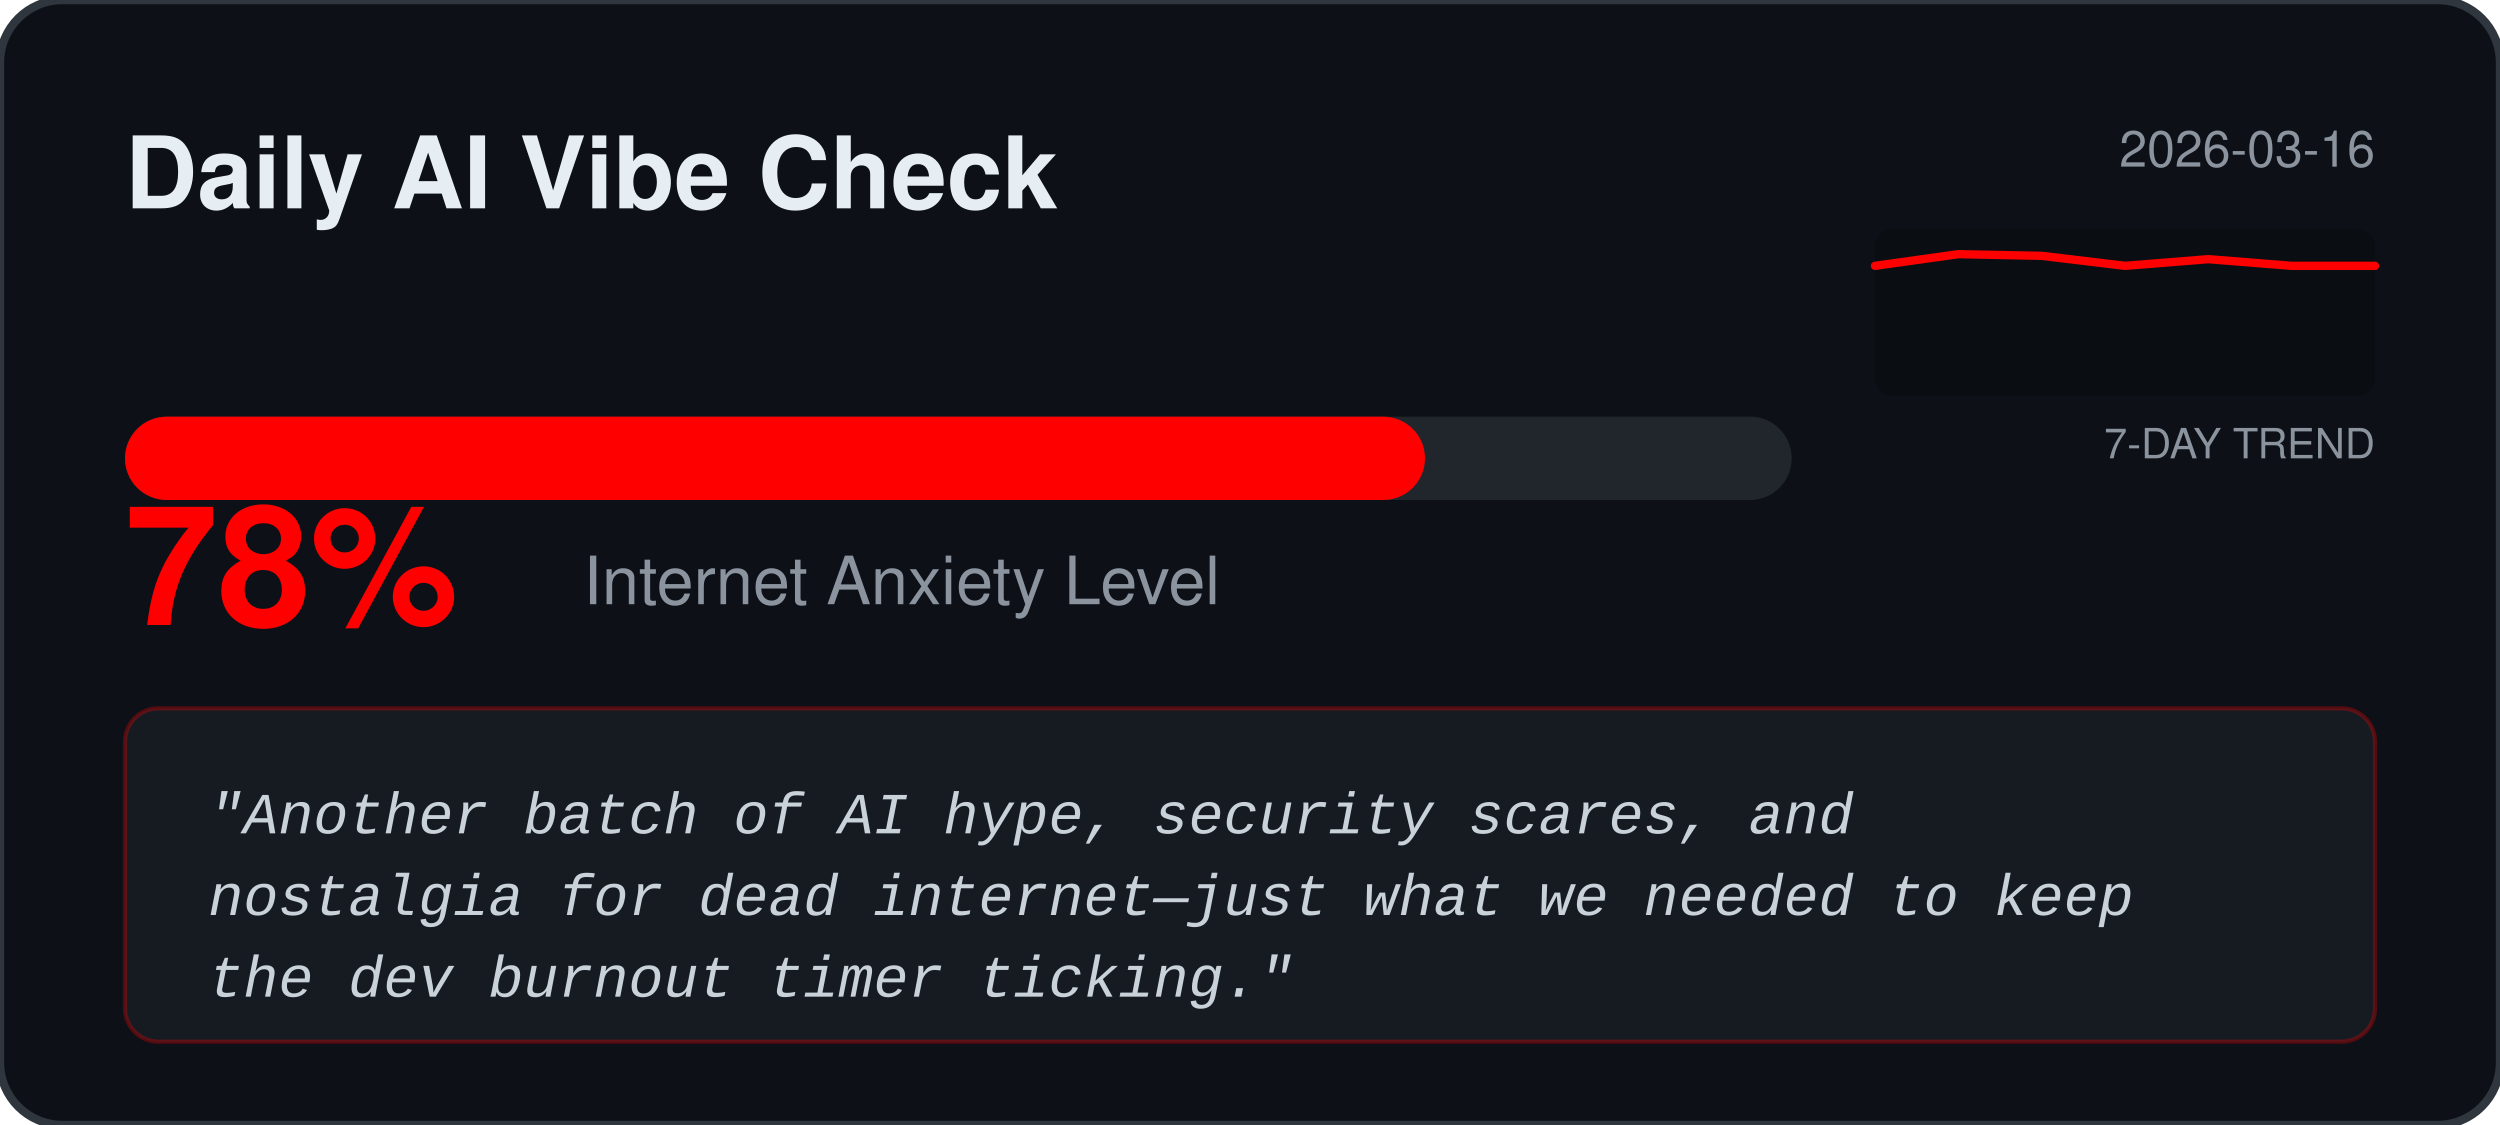
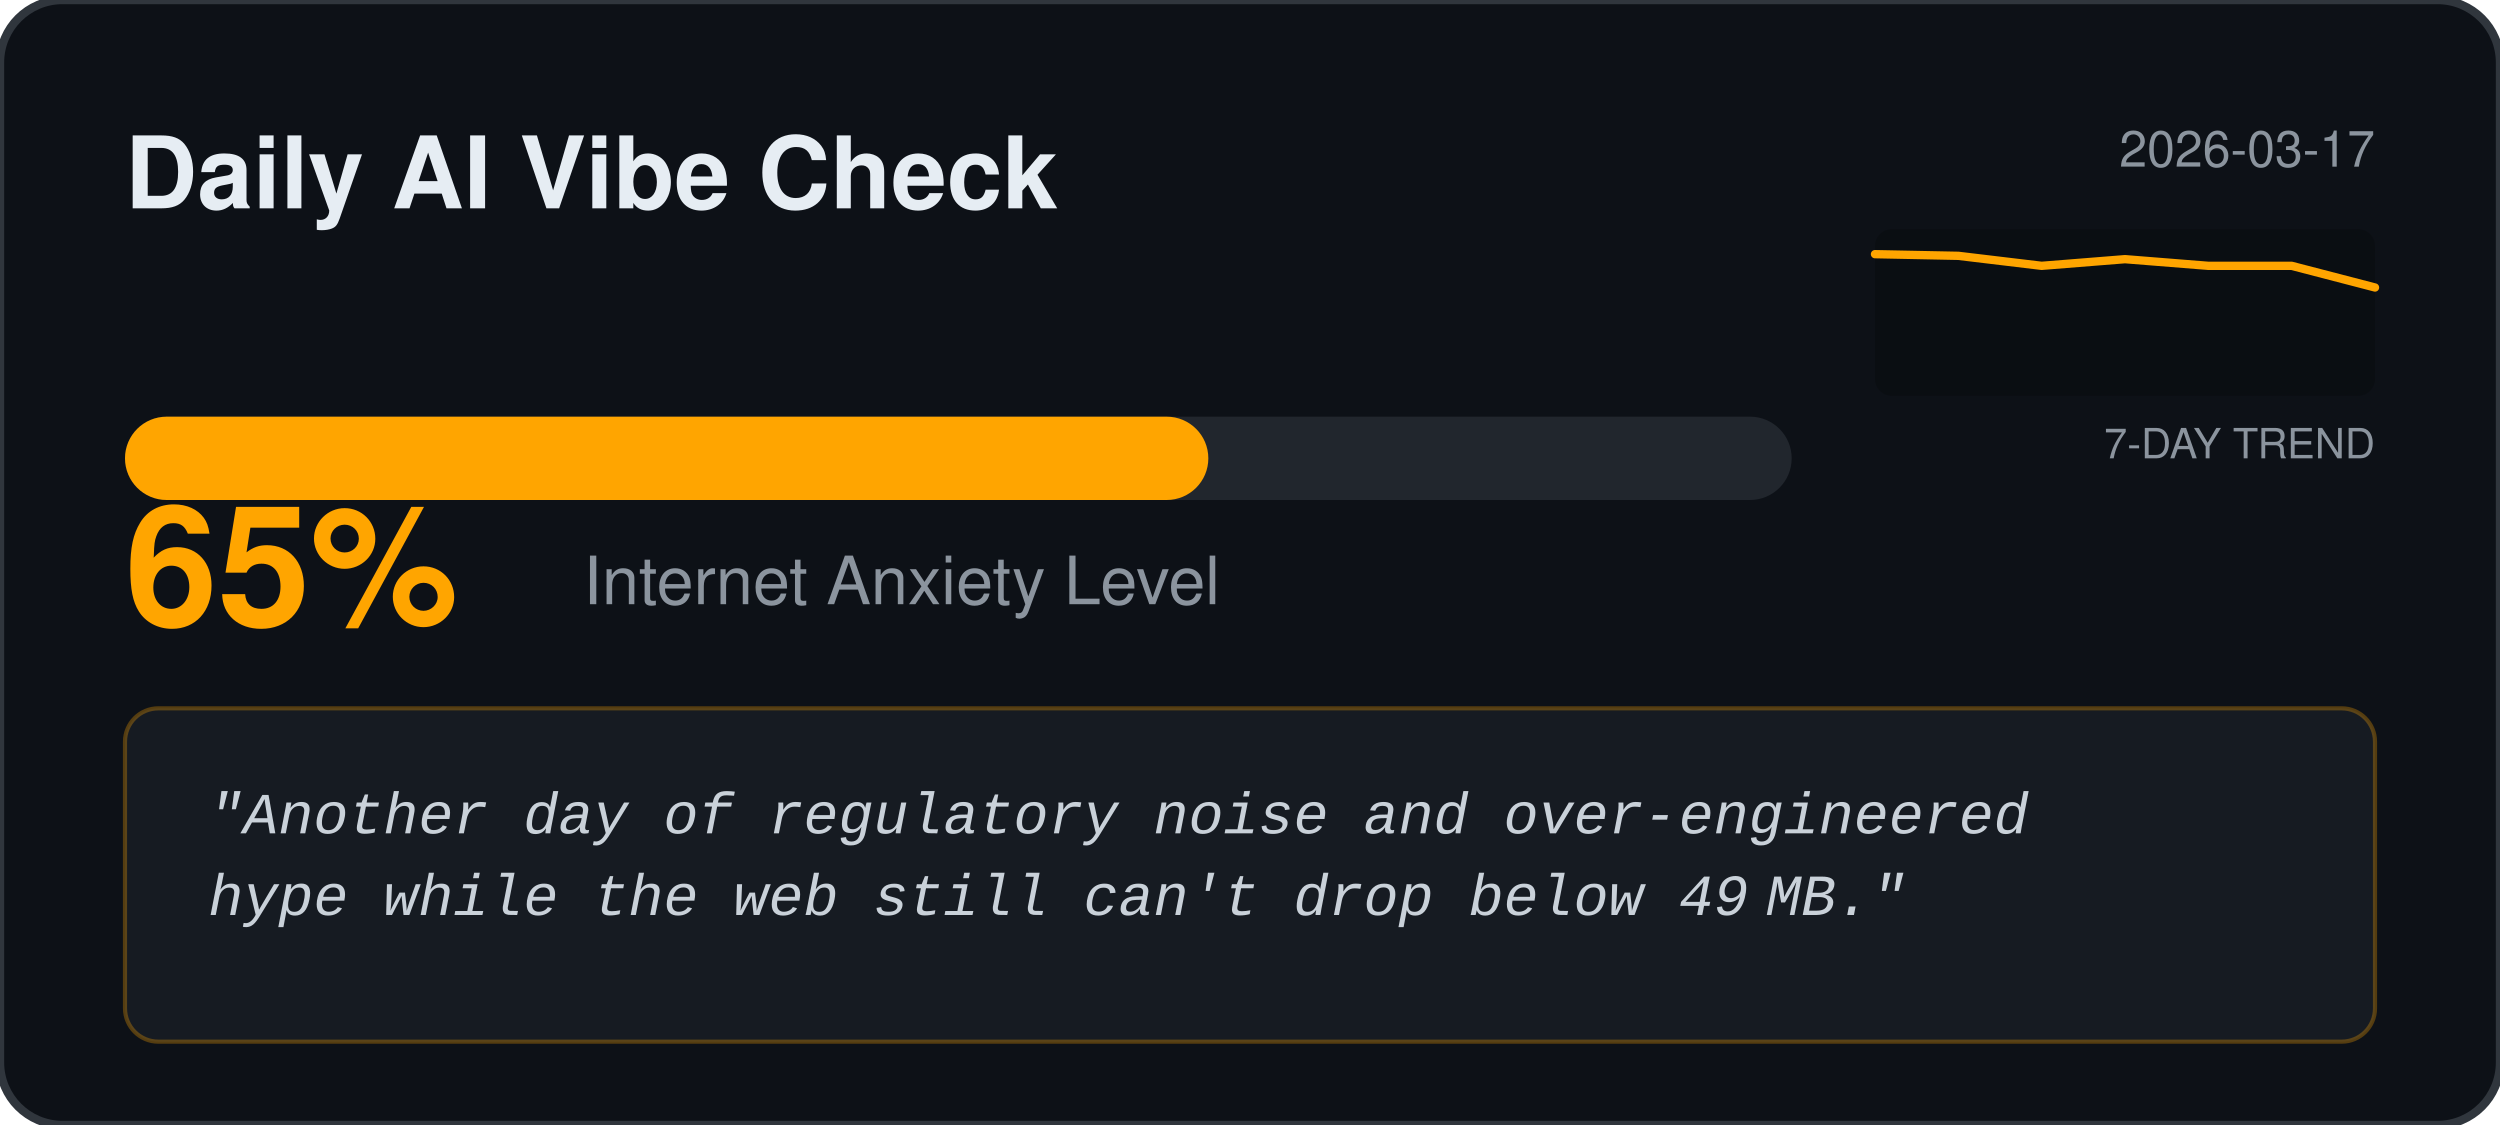
<svg xmlns="http://www.w3.org/2000/svg" width="600" height="270" viewBox="0 0 600 270" fill="none">
  <rect width="600" height="270" rx="15" fill="#0D1117" stroke="#30363D" stroke-width="2" />
  <text x="30" y="50" fill="#E6EDF3" font-family="Segoe UI, Helvetica, sans-serif" font-weight="bold" font-size="24">Daily AI Vibe Check</text>
-   <text x="570" y="40" fill="#8B949E" font-family="Segoe UI, Helvetica, sans-serif" font-size="12" text-anchor="end">2026-03-16</text>
+   <text x="570" y="40" fill="#8B949E" font-family="Segoe UI, Helvetica, sans-serif" font-size="12" text-anchor="end">2026-03-17</text>
  <rect x="450" y="55" width="120" height="40" fill="#000000" fill-opacity="0.2" rx="4" />
  <text x="570" y="110" fill="#8B949E" font-family="Segoe UI, Helvetica, sans-serif" font-size="10" text-anchor="end">7-DAY TREND</text>
-   <polyline points="450.0,63.8 470.0,61.0 490.0,61.4 510.0,63.8 530.0,62.2 550.0,63.8 570.0,63.8" fill="none" stroke="#FF0000" stroke-width="2" stroke-linecap="round" stroke-linejoin="round" />
+   <polyline points="450.0,61.0 470.0,61.4 490.0,63.8 510.0,62.2 530.0,63.8 550.0,63.8 570.0,69.0" fill="none" stroke="#FFA500" stroke-width="2" stroke-linecap="round" stroke-linejoin="round" />
  <rect x="30" y="100" width="400" height="20" rx="10" fill="#21262D" />
-   <rect x="30" y="100" width="312.0" height="20" rx="10" fill="#FF0000" />
-   <text x="30" y="150" fill="#FF0000" font-family="Segoe UI, Helvetica, sans-serif" font-weight="bold" font-size="40">78%</text>
+   <rect x="30" y="100" width="260.0" height="20" rx="10" fill="#FFA500" />
+   <text x="30" y="150" fill="#FFA500" font-family="Segoe UI, Helvetica, sans-serif" font-weight="bold" font-size="40">65%</text>
  <text x="140" y="145" fill="#8B949E" font-family="Segoe UI, Helvetica, sans-serif" font-size="16">Internet Anxiety Level</text>
-   <rect x="30" y="170" width="540" height="80" rx="8" fill="#161B22" stroke="#FF0000" stroke-opacity="0.3" />
+   <rect x="30" y="170" width="540" height="80" rx="8" fill="#161B22" stroke="#FFA500" stroke-opacity="0.3" />
  <text x="50" y="200" fill="#C9D1D9" font-family="Courier New, monospace" font-size="14" font-style="italic">
-     <tspan x="50" dy="0">"Another batch of AI hype, security scares, and</tspan>
-     <tspan x="50" dy="1.4em">nostalgia for dead internet—just what we needed to keep</tspan>
-     <tspan x="50" dy="1.4em">the dev burnout timer ticking."</tspan>
+     <tspan x="50" dy="0">"Another day of regulatory noise and over‑engineered</tspan>
+     <tspan x="50" dy="1.4em">hype while the web still can't drop below 49 MB."</tspan>
  </text>
</svg>
